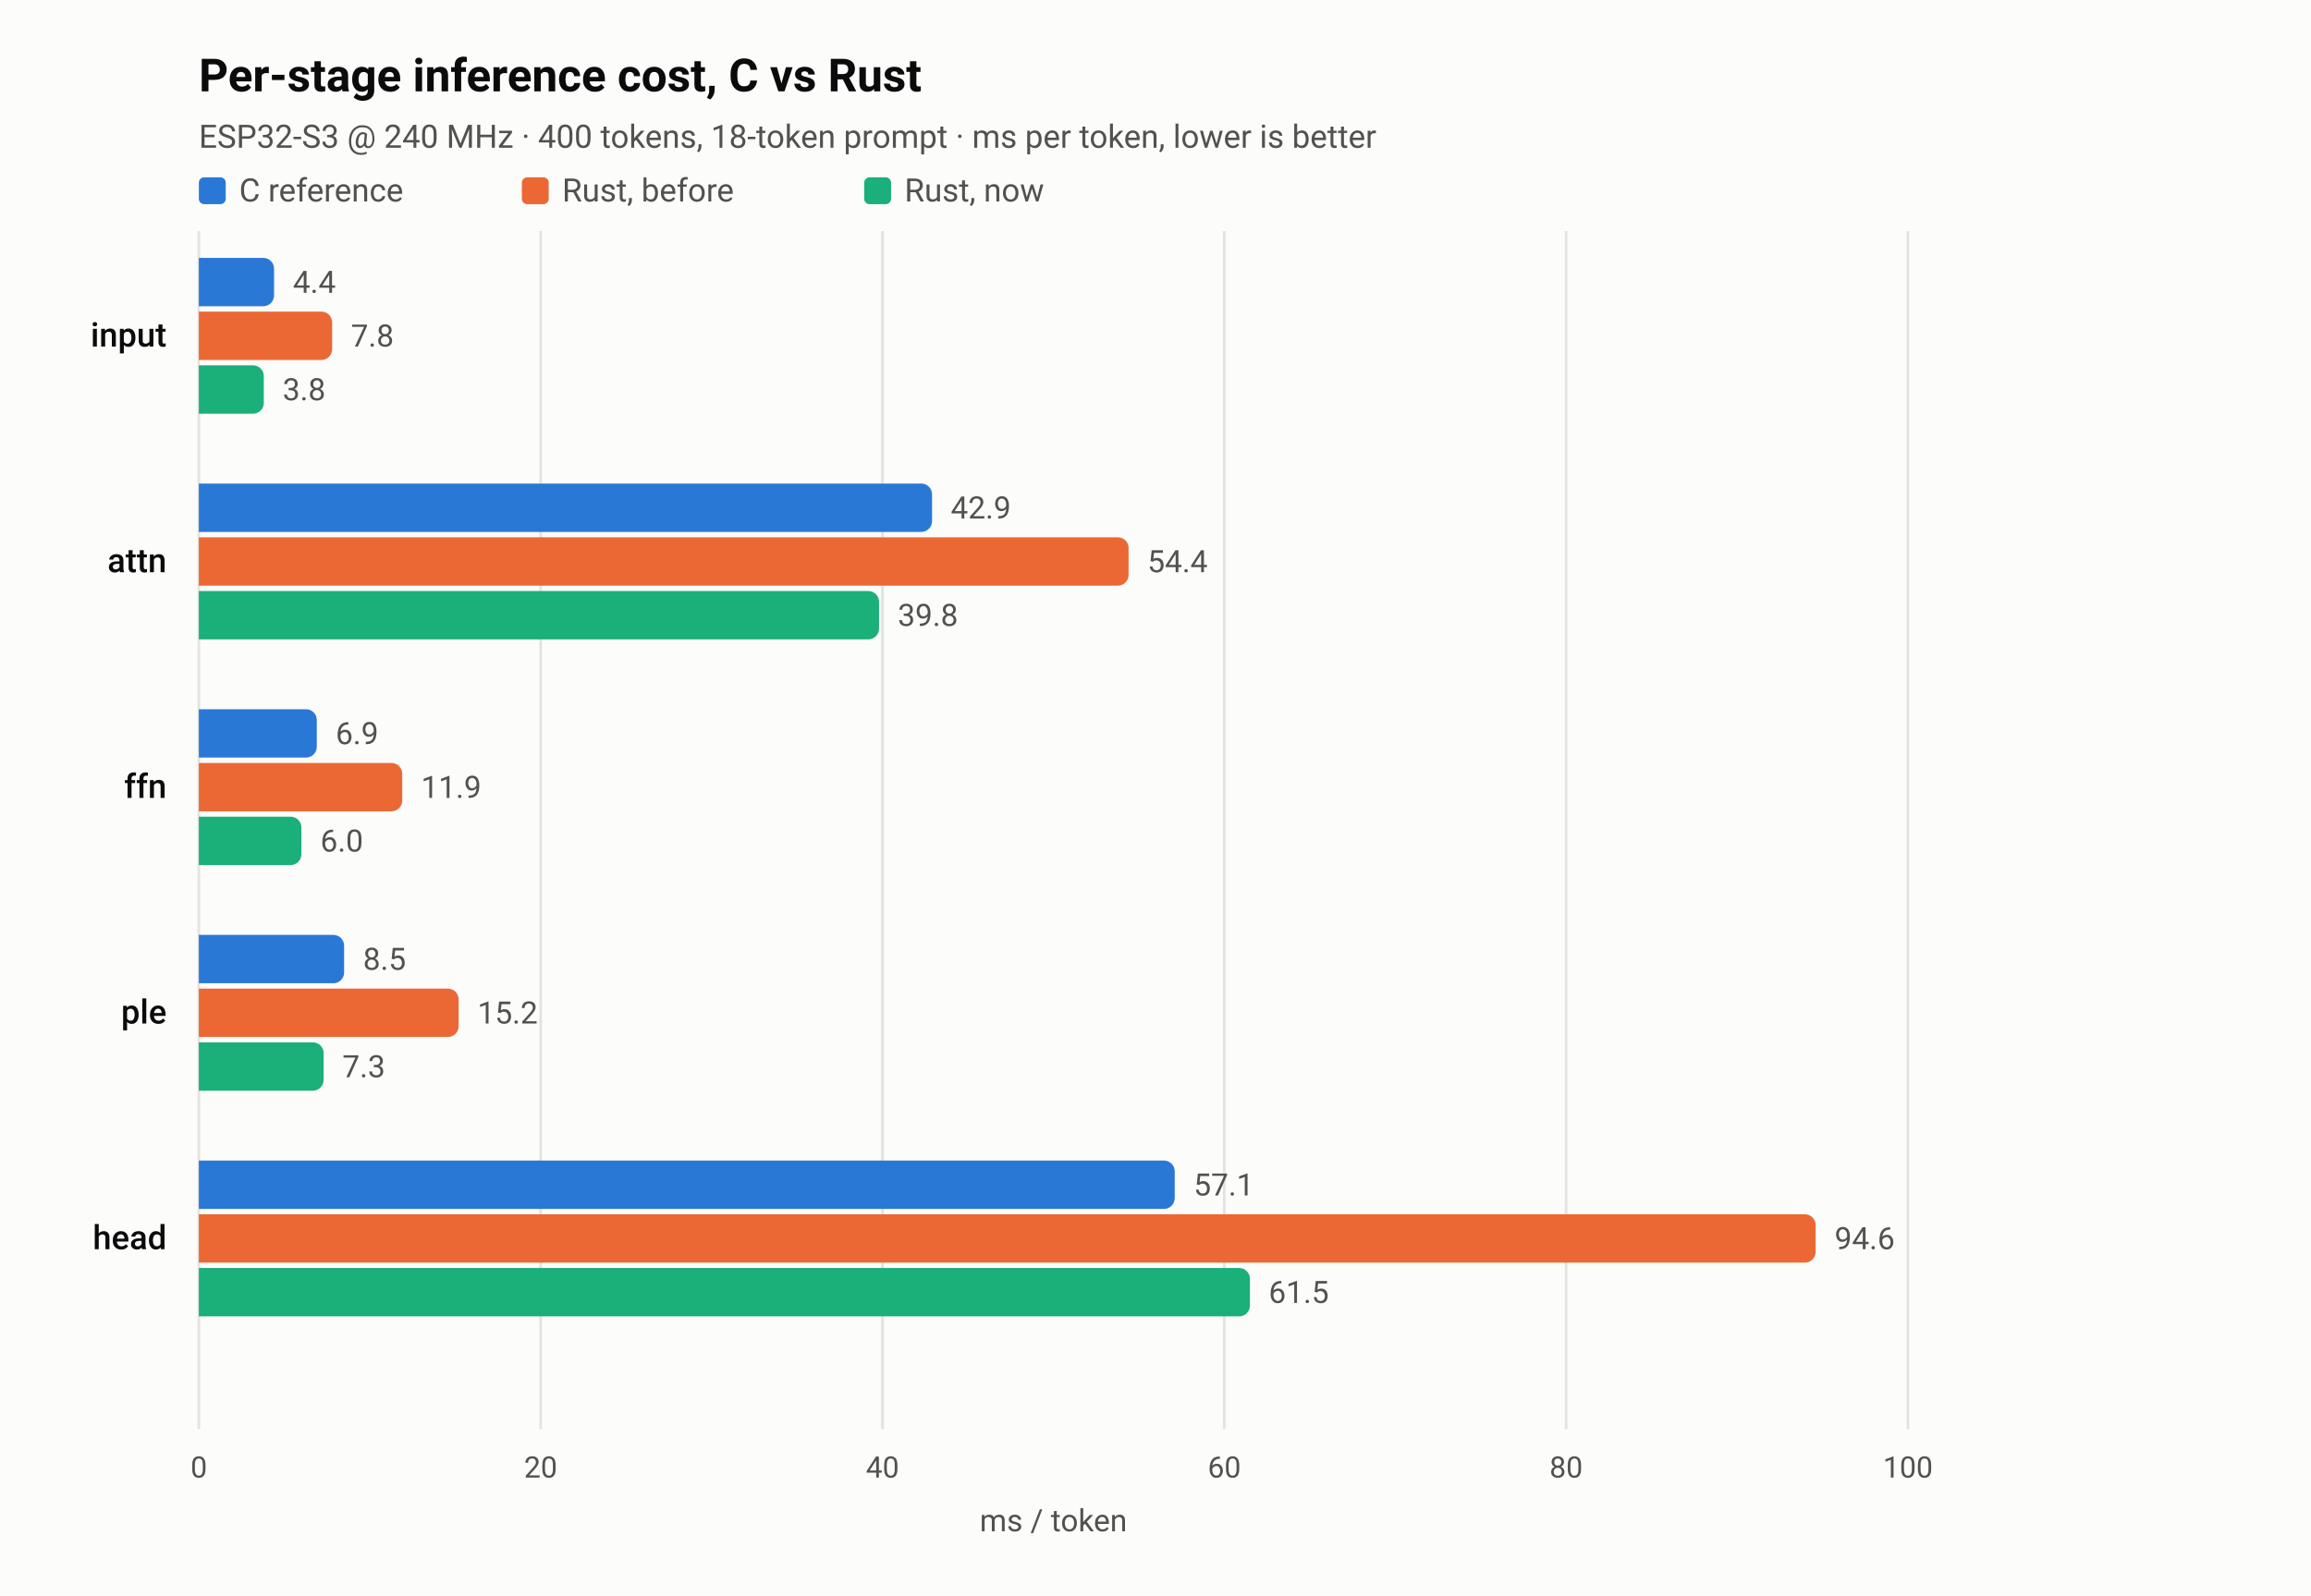
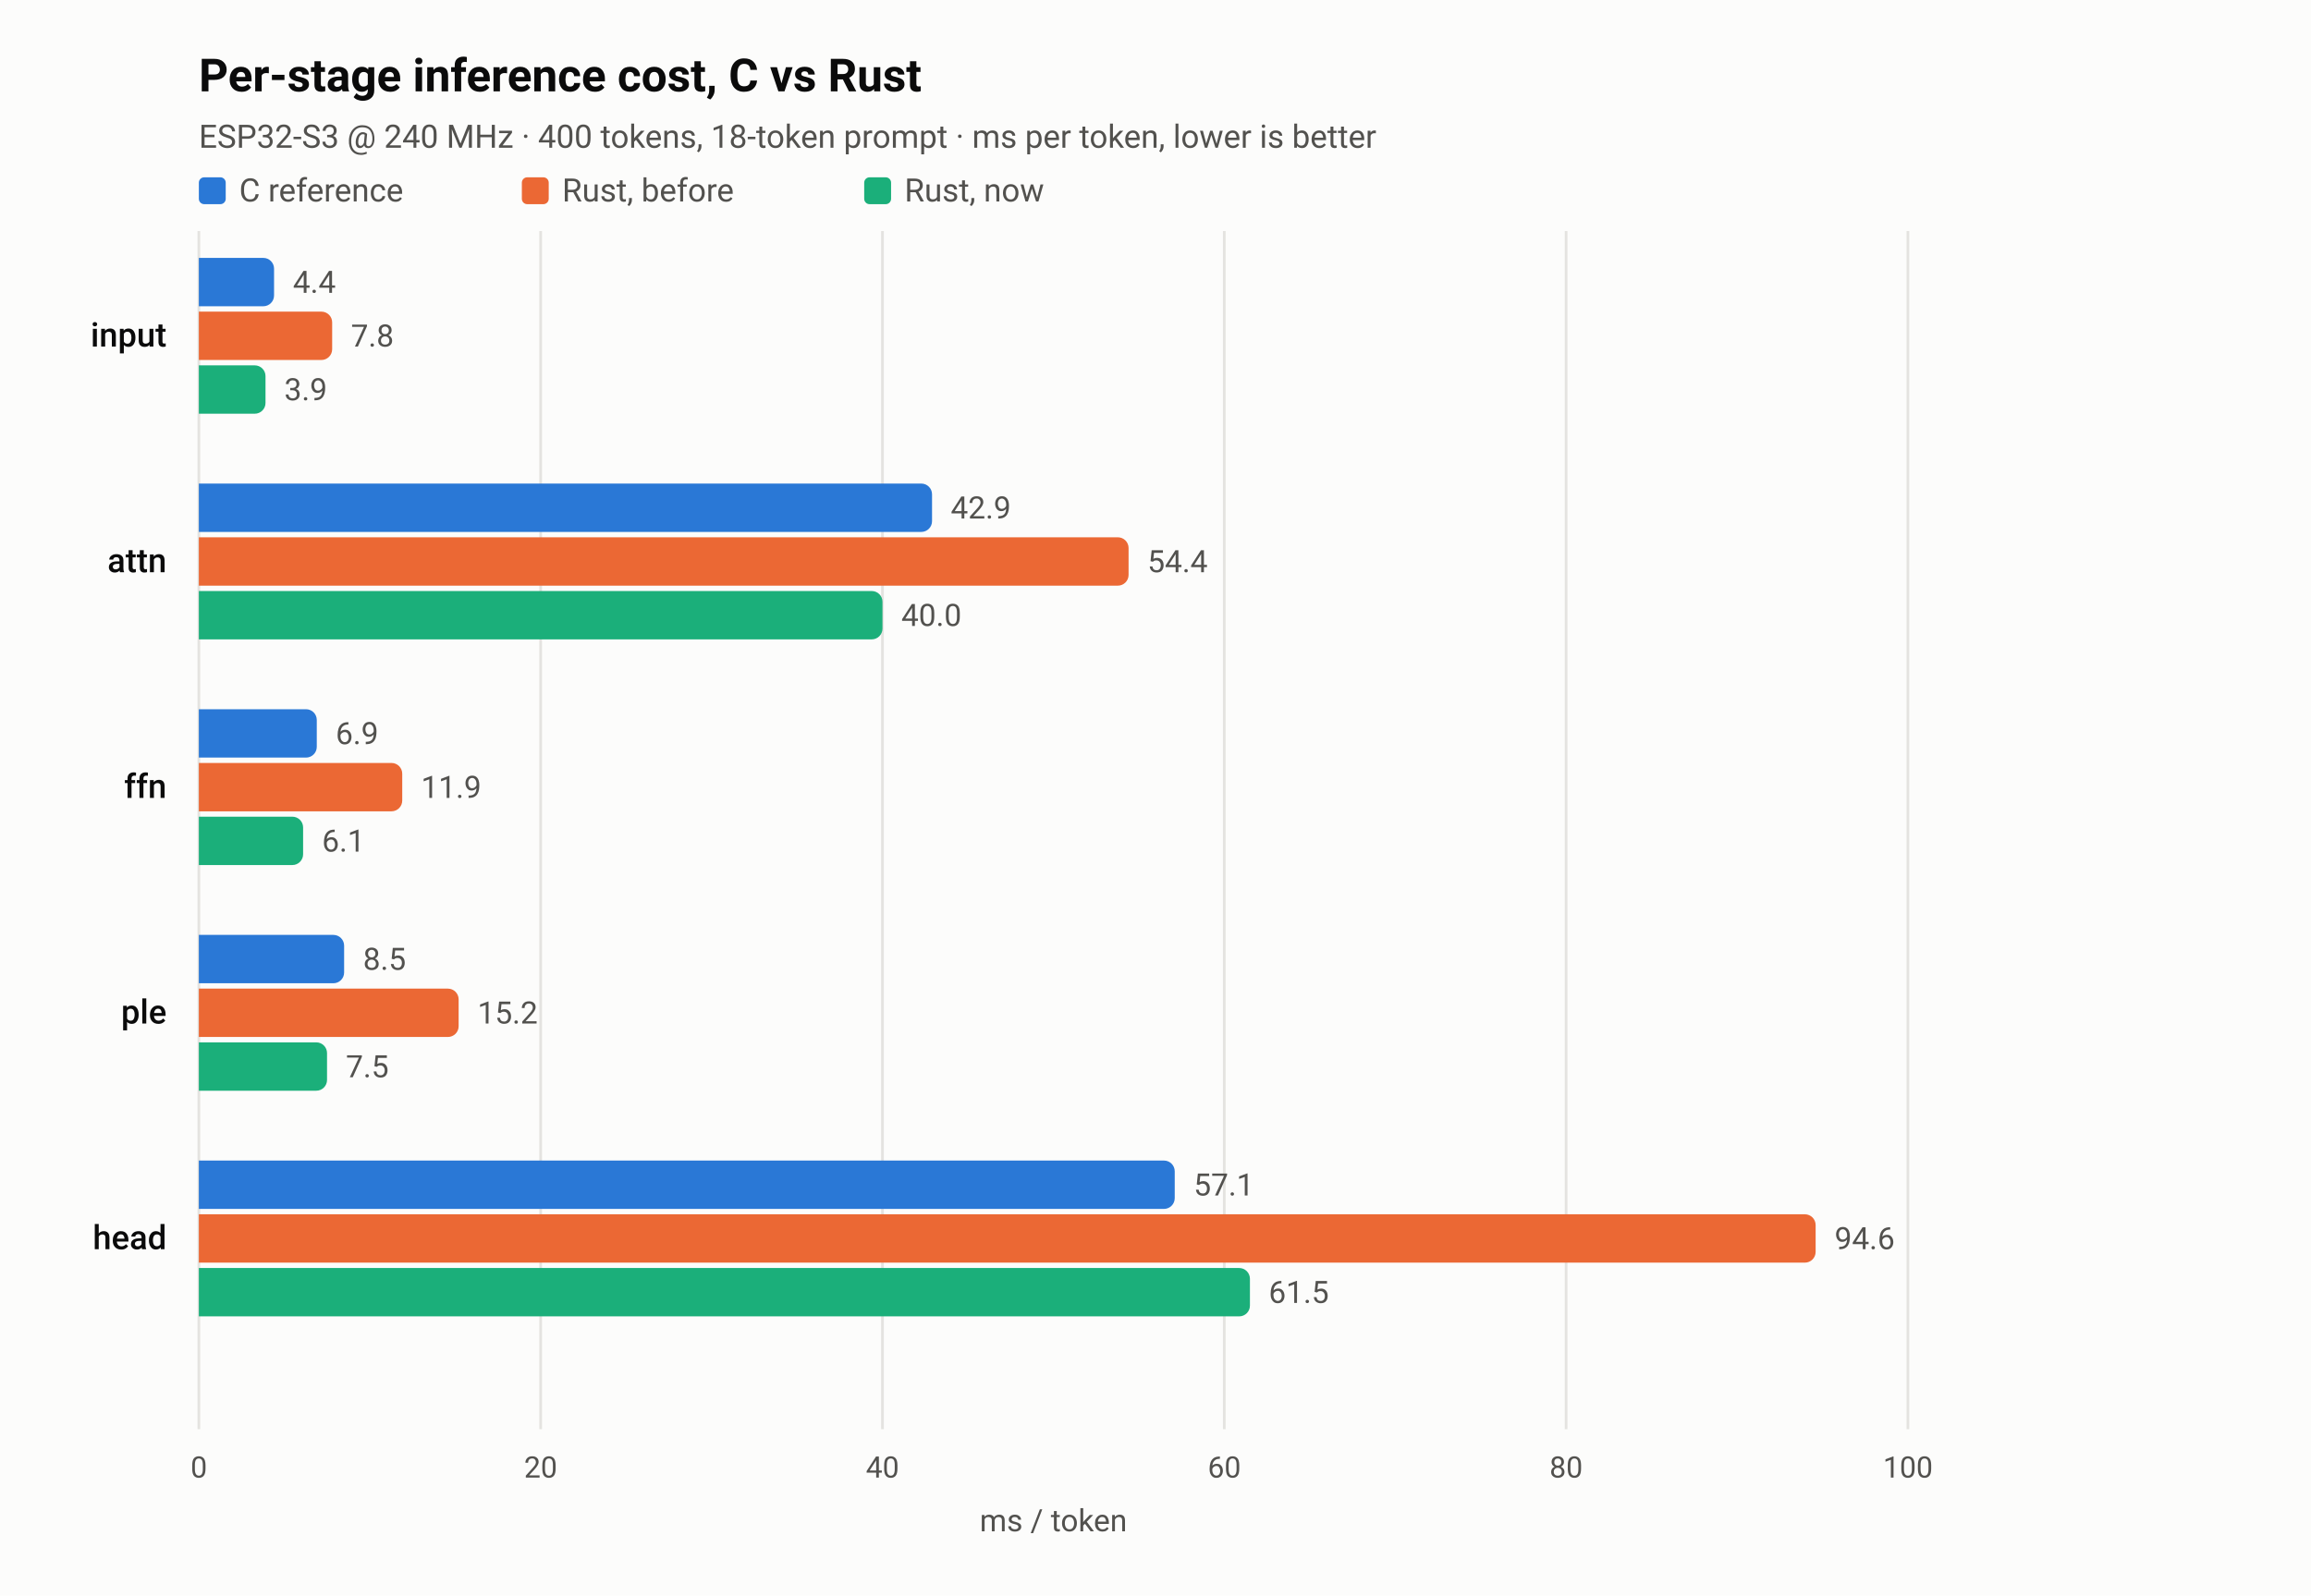
<svg xmlns="http://www.w3.org/2000/svg" width="860" height="594" viewBox="0 0 860 594" font-family="ui-sans-serif,-apple-system,Segoe UI,Roboto,sans-serif">
  <defs>
    <pattern id="prov" width="6" height="6" patternUnits="userSpaceOnUse" patternTransform="rotate(45)">
      <rect width="6" height="6" fill="none" />
      <line x1="0" y1="0" x2="0" y2="6" stroke="#fcfcfb" stroke-width="2" opacity="0.55" />
    </pattern>
  </defs>
  <rect width="860" height="594" fill="#fcfcfb" />
  <text x="74" y="34" font-size="17" font-weight="600" fill="#0b0b0b">Per-stage inference cost, C vs Rust</text>
  <text x="74" y="55" font-size="12" fill="#52514e">ESP32-S3 @ 240 MHz · 400 tokens, 18-token prompt · ms per token, lower is better</text>
  <rect x="74" y="66" width="10" height="10" rx="2" fill="#2a78d6" />
  <text x="89" y="75" font-size="12" fill="#52514e">C reference</text>
  <rect x="194.2" y="66" width="10" height="10" rx="2" fill="#eb6834" />
  <text x="209.2" y="75" font-size="12" fill="#52514e">Rust, before</text>
  <rect x="321.6" y="66" width="10" height="10" rx="2" fill="#1baf7a" />
  <text x="336.6" y="75" font-size="12" fill="#52514e">Rust, now</text>
  <line x1="74.0" y1="86" x2="74.0" y2="532" stroke="#e4e3e0" stroke-width="1" />
  <text x="74.0" y="550" font-size="11" fill="#52514e" text-anchor="middle">0</text>
  <line x1="201.2" y1="86" x2="201.2" y2="532" stroke="#e4e3e0" stroke-width="1" />
  <text x="201.2" y="550" font-size="11" fill="#52514e" text-anchor="middle">20</text>
  <line x1="328.4" y1="86" x2="328.4" y2="532" stroke="#e4e3e0" stroke-width="1" />
  <text x="328.4" y="550" font-size="11" fill="#52514e" text-anchor="middle">40</text>
  <line x1="455.6" y1="86" x2="455.6" y2="532" stroke="#e4e3e0" stroke-width="1" />
  <text x="455.6" y="550" font-size="11" fill="#52514e" text-anchor="middle">60</text>
  <line x1="582.8" y1="86" x2="582.8" y2="532" stroke="#e4e3e0" stroke-width="1" />
  <text x="582.8" y="550" font-size="11" fill="#52514e" text-anchor="middle">80</text>
  <line x1="710.0" y1="86" x2="710.0" y2="532" stroke="#e4e3e0" stroke-width="1" />
  <text x="710.0" y="550" font-size="11" fill="#52514e" text-anchor="middle">100</text>
  <text x="392.0" y="570" font-size="11.5" fill="#52514e" text-anchor="middle">ms / token</text>
  <text x="62" y="129.0" font-size="12.5" font-weight="500" fill="#0b0b0b" text-anchor="end">input</text>
  <path d="M74,96 H97.984 A4,4 0 0 1 101.984,100 V110 A4,4 0 0 1 97.984,114 H74 Z" fill="#2a78d6" />
  <text x="109.0" y="109" font-size="11.5" fill="#52514e">4.4</text>
  <path d="M74,116 H119.608 A4,4 0 0 1 123.608,120 V130 A4,4 0 0 1 119.608,134 H74 Z" fill="#eb6834" />
  <text x="130.6" y="129" font-size="11.5" fill="#52514e">7.8</text>
-   <path d="M74,136 H94.168 A4,4 0 0 1 98.168,140 V150 A4,4 0 0 1 94.168,154 H74 Z" fill="#1baf7a" />
-   <text x="105.2" y="149" font-size="11.5" fill="#52514e">3.8</text>
+   <path d="M74,136 H94.804 A4,4 0 0 1 98.804,140 V150 A4,4 0 0 1 94.804,154 H74 Z" fill="#1baf7a" />
+   <text x="105.8" y="149" font-size="11.5" fill="#52514e">3.9</text>
  <text x="62" y="213.0" font-size="12.5" font-weight="500" fill="#0b0b0b" text-anchor="end">attn</text>
  <path d="M74,180 H342.844 A4,4 0 0 1 346.844,184 V194 A4,4 0 0 1 342.844,198 H74 Z" fill="#2a78d6" />
  <text x="353.8" y="193" font-size="11.5" fill="#52514e">42.9</text>
  <path d="M74,200 H415.984 A4,4 0 0 1 419.984,204 V214 A4,4 0 0 1 415.984,218 H74 Z" fill="#eb6834" />
  <text x="427.0" y="213" font-size="11.5" fill="#52514e">54.4</text>
-   <path d="M74,220 H323.128 A4,4 0 0 1 327.128,224 V234 A4,4 0 0 1 323.128,238 H74 Z" fill="#1baf7a" />
-   <text x="334.1" y="233" font-size="11.5" fill="#52514e">39.8</text>
+   <path d="M74,220 H324.4 A4,4 0 0 1 328.4,224 V234 A4,4 0 0 1 324.4,238 H74 Z" fill="#1baf7a" />
+   <text x="335.4" y="233" font-size="11.5" fill="#52514e">40.0</text>
  <text x="62" y="297.0" font-size="12.5" font-weight="500" fill="#0b0b0b" text-anchor="end">ffn</text>
  <path d="M74,264 H113.884 A4,4 0 0 1 117.884,268 V278 A4,4 0 0 1 113.884,282 H74 Z" fill="#2a78d6" />
  <text x="124.9" y="277" font-size="11.5" fill="#52514e">6.9</text>
  <path d="M74,284 H145.684 A4,4 0 0 1 149.684,288 V298 A4,4 0 0 1 145.684,302 H74 Z" fill="#eb6834" />
  <text x="156.7" y="297" font-size="11.5" fill="#52514e">11.9</text>
-   <path d="M74,304 H108.16 A4,4 0 0 1 112.16,308 V318 A4,4 0 0 1 108.16,322 H74 Z" fill="#1baf7a" />
-   <text x="119.2" y="317" font-size="11.5" fill="#52514e">6.0</text>
+   <path d="M74,304 H108.796 A4,4 0 0 1 112.796,308 V318 A4,4 0 0 1 108.796,322 H74 Z" fill="#1baf7a" />
+   <text x="119.8" y="317" font-size="11.5" fill="#52514e">6.1</text>
  <text x="62" y="381.0" font-size="12.5" font-weight="500" fill="#0b0b0b" text-anchor="end">ple</text>
  <path d="M74,348 H124.06 A4,4 0 0 1 128.06,352 V362 A4,4 0 0 1 124.06,366 H74 Z" fill="#2a78d6" />
  <text x="135.1" y="361" font-size="11.5" fill="#52514e">8.5</text>
  <path d="M74,368 H166.672 A4,4 0 0 1 170.672,372 V382 A4,4 0 0 1 166.672,386 H74 Z" fill="#eb6834" />
  <text x="177.7" y="381" font-size="11.5" fill="#52514e">15.2</text>
-   <path d="M74,388 H116.428 A4,4 0 0 1 120.428,392 V402 A4,4 0 0 1 116.428,406 H74 Z" fill="#1baf7a" />
-   <text x="127.4" y="401" font-size="11.5" fill="#52514e">7.3</text>
+   <path d="M74,388 H117.7 A4,4 0 0 1 121.7,392 V402 A4,4 0 0 1 117.7,406 H74 Z" fill="#1baf7a" />
+   <text x="128.7" y="401" font-size="11.5" fill="#52514e">7.5</text>
  <text x="62" y="465.0" font-size="12.5" font-weight="500" fill="#0b0b0b" text-anchor="end">head</text>
  <path d="M74,432 H433.156 A4,4 0 0 1 437.156,436 V446 A4,4 0 0 1 433.156,450 H74 Z" fill="#2a78d6" />
  <text x="444.2" y="445" font-size="11.5" fill="#52514e">57.1</text>
  <path d="M74,452 H671.656 A4,4 0 0 1 675.656,456 V466 A4,4 0 0 1 671.656,470 H74 Z" fill="#eb6834" />
  <text x="682.7" y="465" font-size="11.5" fill="#52514e">94.6</text>
  <path d="M74,472 H461.14 A4,4 0 0 1 465.14,476 V486 A4,4 0 0 1 461.14,490 H74 Z" fill="#1baf7a" />
  <text x="472.1" y="485" font-size="11.5" fill="#52514e">61.5</text>
</svg>
